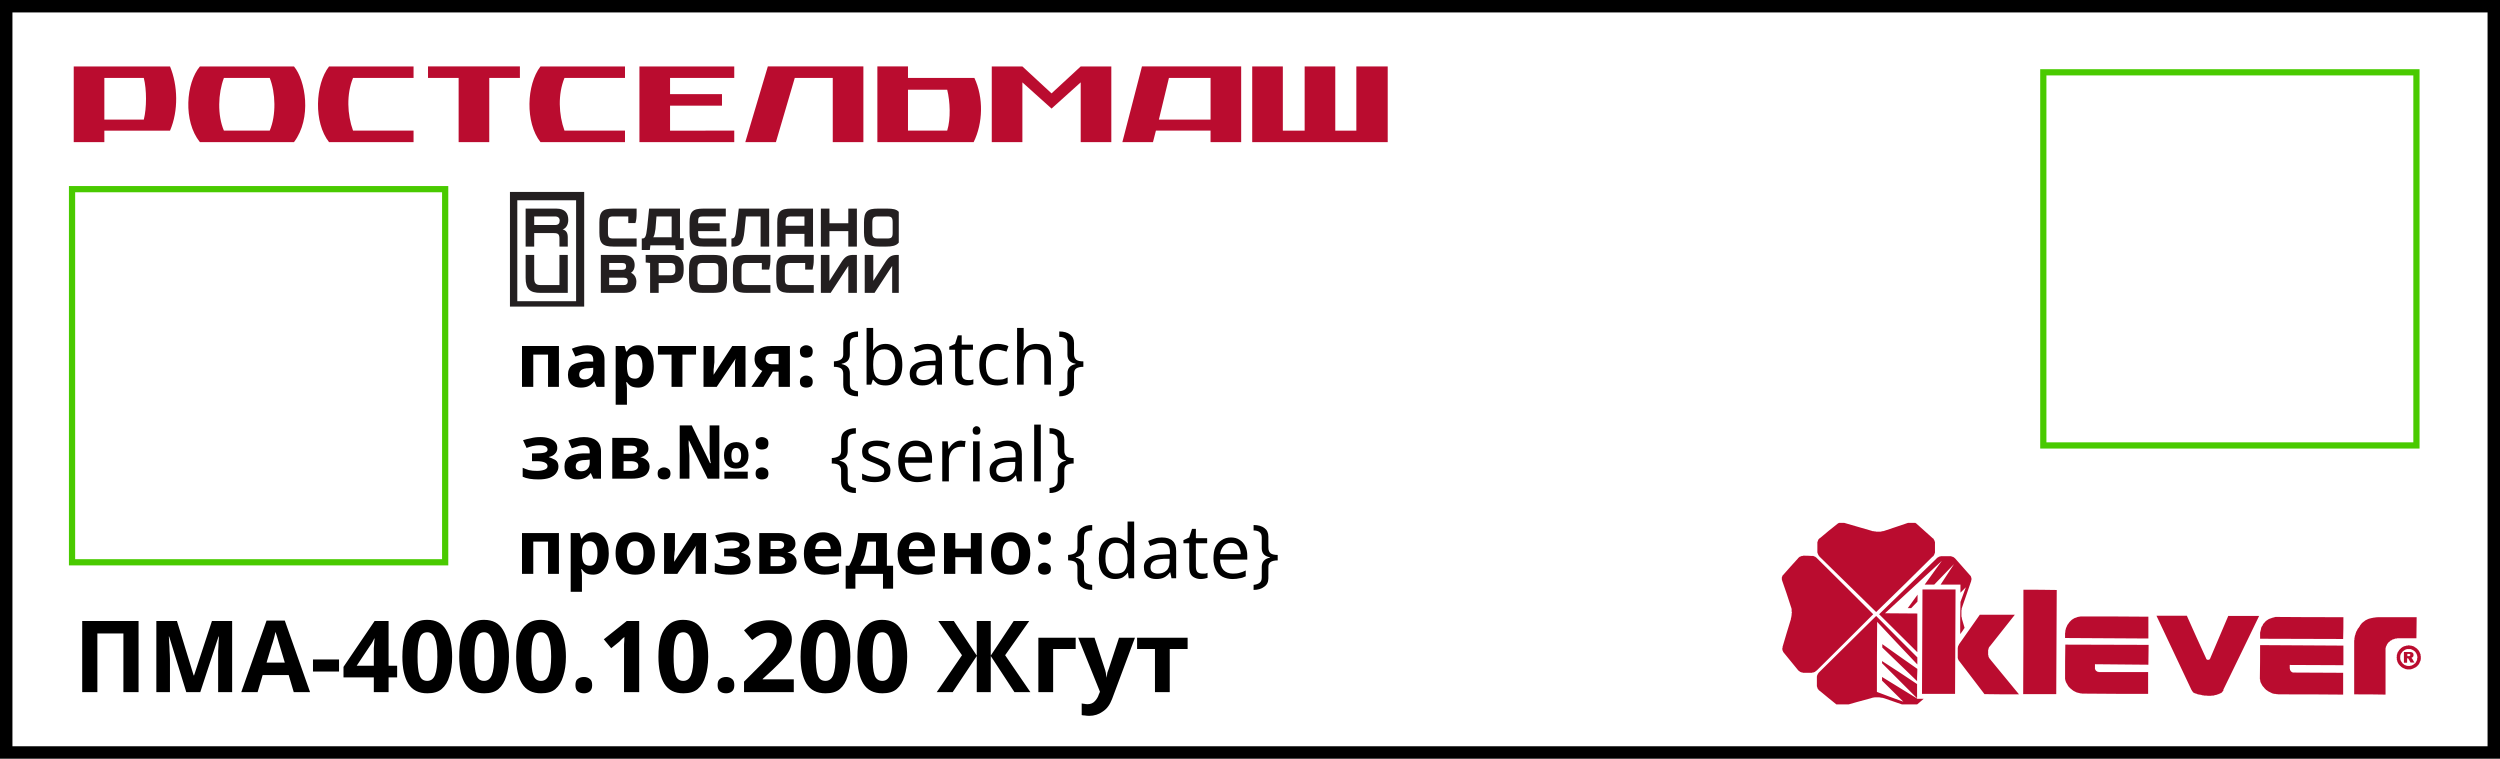
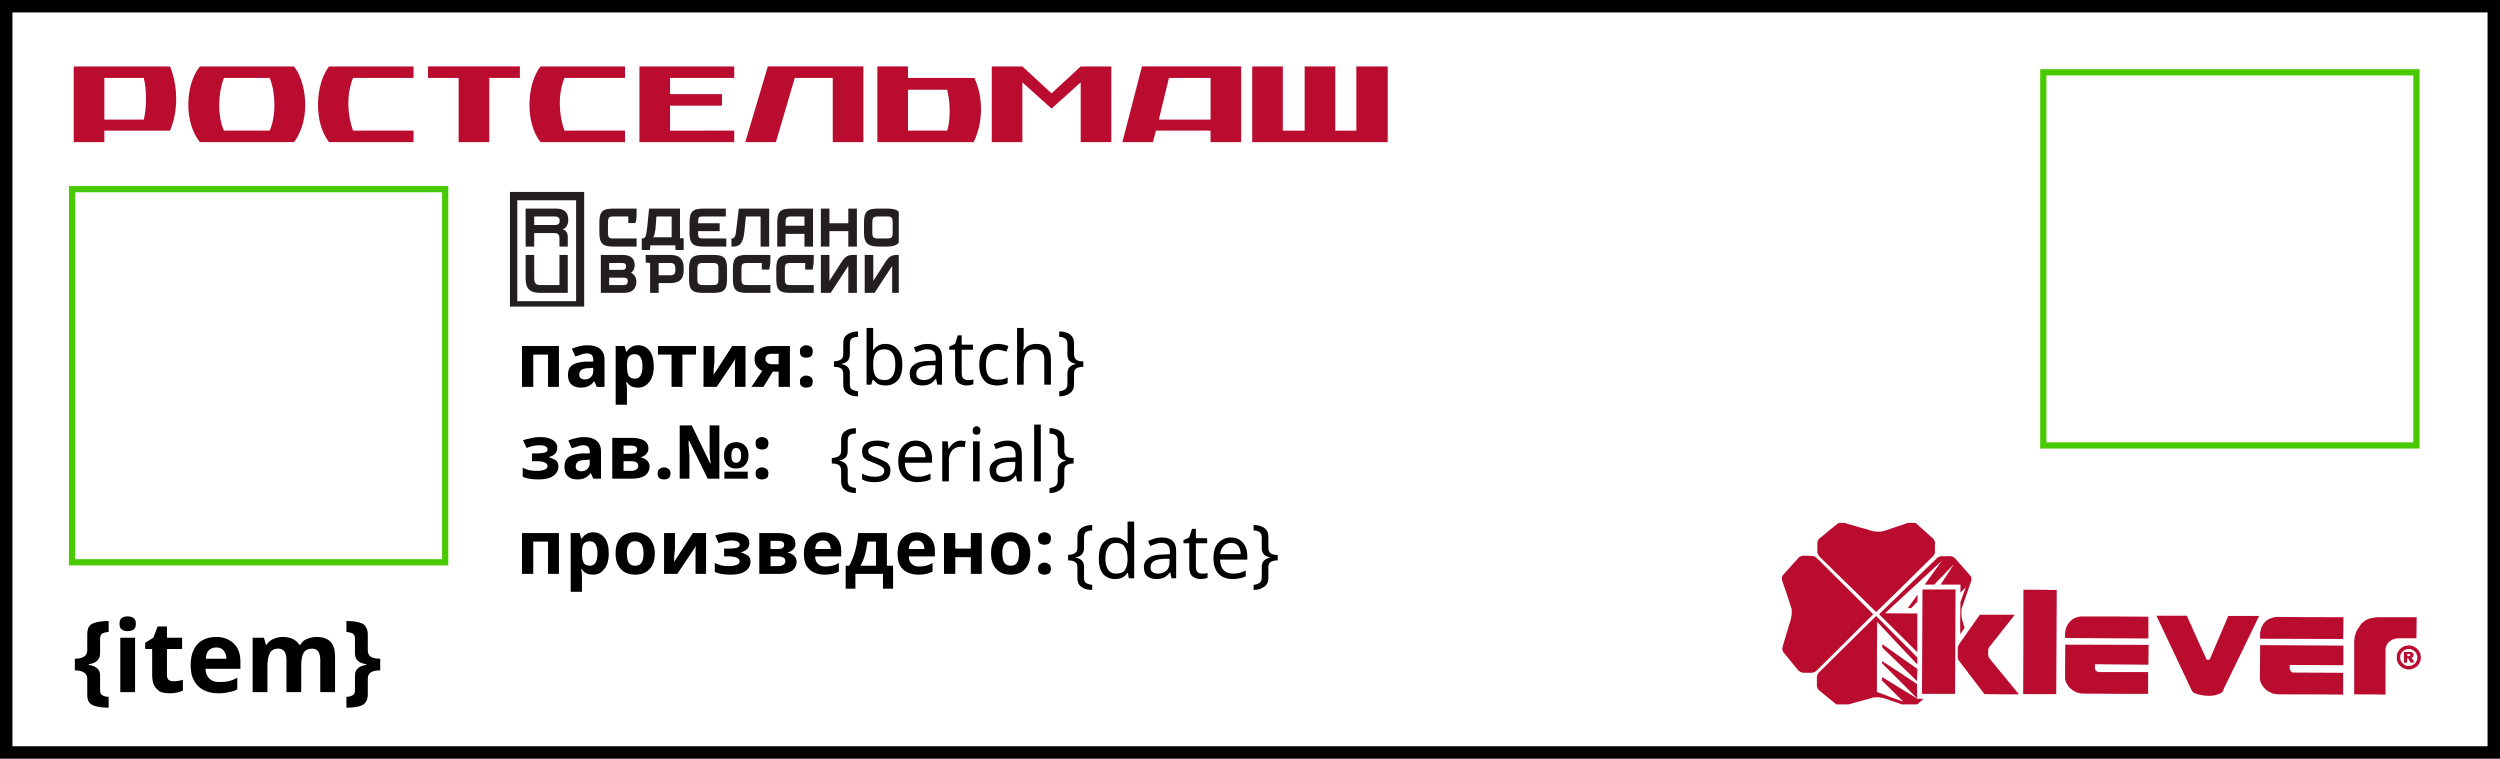
<svg xmlns="http://www.w3.org/2000/svg" width="100.5mm" height="30.5mm" viewBox="0 0 100.5 30.5" version="1.1" id="svg1">
  <defs id="defs1">
    <clipPath id="clip_path_1" clipPathUnits="userSpaceOnUse">
      <path d="m 6932,5556 h 2619 v 741 H 6932 Z" id="path15" />
    </clipPath>
    <clipPath id="clip_path_2" clipPathUnits="userSpaceOnUse">
      <path d="m 238,3704 h 2620 v 767 H 238 Z" id="path29" />
    </clipPath>
    <clipPath id="clip_path_3" clipPathUnits="userSpaceOnUse">
      <path d="m 3043,6720 h 1587 v 477 H 3043 Z" id="path45" />
    </clipPath>
    <clipPath id="clip_path_4" clipPathUnits="userSpaceOnUse">
      <path d="m 5450,2805 h 1588 v 476 H 5450 Z" id="path69" />
    </clipPath>
    <clipPath id="clip_path_3-4" clipPathUnits="userSpaceOnUse">
      <path d="m 3043,6720 h 1587 v 477 H 3043 Z" id="path45-8" />
    </clipPath>
  </defs>
  <g id="layer1" transform="translate(0.25,0.25)">
    <text class="SVGTextShape" id="text4" style="font-size:4px;stroke-width:0.01" x="-0.163" y="-68.172">
      <tspan class="TextParagraph" id="tspan4" style="font-style:normal;font-variant:normal;font-weight:bold;font-stretch:normal;font-size:4px;font-family:'TT Firs Neue Trl';-inkscape-font-specification:'TT Firs Neue Trl Bold';stroke-width:0.01">
-         <tspan class="TextPosition" x="2.694" y="27.573" id="tspan3" style="font-style:normal;font-variant:normal;font-weight:bold;font-stretch:normal;font-size:4px;font-family:'TT Firs Neue Trl';-inkscape-font-specification:'TT Firs Neue Trl Bold';white-space:pre;stroke-width:0.01">ПМА-4000.10.200 Жгут</tspan>
+         <tspan class="TextPosition" x="2.694" y="27.573" id="tspan3" style="font-style:normal;font-variant:normal;font-weight:bold;font-stretch:normal;font-size:4px;font-family:'TT Firs Neue Trl';-inkscape-font-specification:'TT Firs Neue Trl Bold';white-space:pre;stroke-width:0.01" template-id="manufacturing_order.operation.item1">{item}</tspan>
      </tspan>
    </text>
    <path fill="#ba0c2f" stroke="none" d="m 38.92,2.883 h -2.669 v -0.463 h -1.231 v 3.043 h 3.871 c 0.374,-0.758 0.404,-1.783 0.029,-2.581 z m -1.093,2.118 h -1.576 v -1.645 h 1.576 c 0.118,0.473 0.148,1.172 0,1.645 z" id="path4" style="stroke-width:0.01" />
    <path fill="#ba0c2f" stroke="none" d="m 45.657,2.42 -0.788,3.043 h 1.231 l 0.118,-0.463 h 2.196 v 0.463 h 1.231 v -3.043 z m 2.758,2.137 h -2.078 l 0.404,-1.674 h 1.674 z" id="path5" style="stroke-width:0.01" />
    <path fill="#ba0c2f" stroke="none" d="m 55.536,5.464 h -5.447 v -3.043 h 1.231 v 2.581 h 0.877 v -2.581 h 1.231 v 2.581 h 0.847 v -2.581 h 1.261 z" id="path6" style="stroke-width:0.01" />
    <path fill="#ba0c2f" stroke="none" d="m 7.786,5.464 c -0.68,-0.847 -0.561,-2.374 0,-3.043 h 3.782 c 0.463,0.552 0.729,2.078 0,3.043 z m 2.807,-0.463 c 0.266,-0.621 0.236,-1.527 0,-2.118 H 8.751 c -0.236,0.621 -0.266,1.497 0,2.118 z" id="path7" style="stroke-width:0.01" />
    <path fill="#ba0c2f" stroke="none" d="m 42.022,3.504 -1.172,-1.083 h -1.231 v 3.043 h 1.231 v -2.403 l 1.172,1.054 1.172,-1.054 v 2.403 h 1.231 v -3.043 h -1.231 z" id="path8" style="stroke-width:0.01" />
    <path fill="#ba0c2f" stroke="none" d="m 30.617,2.42 h 3.841 v 3.043 h -1.231 v -2.581 h -1.527 l -0.758,2.581 h -1.231 z" id="path9" style="stroke-width:0.01" />
    <path fill="#ba0c2f" stroke="none" d="m 3.945,5.464 h -1.231 v -3.043 h 3.871 c 0.315,0.758 0.345,1.783 0,2.581 h -2.64 z m 0,-0.906 h 1.586 c 0.118,-0.473 0.118,-1.202 0,-1.674 h -1.586 z" id="path10" style="stroke-width:0.01" />
    <path fill="#ba0c2f" stroke="none" d="m 19.418,5.464 h -1.231 v -2.581 h -1.231 v -0.463 h 3.694 v 0.463 h -1.231 z" id="path11" style="stroke-width:0.01" />
    <path fill="#ba0c2f" stroke="none" d="m 13.942,2.883 c -0.266,0.65 -0.236,1.468 0,2.118 h 2.433 v 0.463 h -3.398 c -0.621,-0.788 -0.561,-2.315 0,-3.043 h 3.398 v 0.463 z" id="path12" style="stroke-width:0.01" />
    <path fill="#ba0c2f" stroke="none" d="m 22.442,2.883 c -0.266,0.65 -0.236,1.468 0,2.118 h 2.433 v 0.463 h -3.398 c -0.62,-0.788 -0.561,-2.315 0,-3.043 h 3.398 v 0.463 z" id="path13" style="stroke-width:0.01" />
    <path fill="#ba0c2f" stroke="none" d="m 29.267,5.001 v 0.463 h -3.812 v -3.043 h 3.812 v 0.463 h -2.581 v 0.65 h 2.088 v 0.463 h -2.088 v 1.005 z" id="path14" style="stroke-width:0.01" />
    <g clip-path="url(#clip_path_1)" id="g17" transform="matrix(0.00984936,0,0,0.00984936,3.025325,-33.95429)">
      <path fill="#ba0c2f" stroke="none" d="m 9493,6109 h 1 v 0 0 0 h 1 v 0 0 0 0 0 0 h 1 v 0 0 0 0 1 h 1 v 0 0 0 0 l 1,1 v 0 1 l 1,1 c 2,4 5,9 7,13 5,0 11,0 16,0 -3,-4 -5,-8 -7,-12 v -1 0 h -1 l -1,-2 -1,-1 v -1 0 0 h -1 v 0 0 0 -1 h -1 v 0 h -1 l -1,-1 h 1 1 v 0 h 1 v -1 h 1 v 0 l 1,-1 h 1 v -1 h 1 v -1 h 1 v -1 h 1 v -1 0 0 -1 h 1 v 0 -1 -1 -1 -1 -1 -1 -1 0 -1 0 -1 0 l -1,-1 v 0 0 -1 0 -1 h -1 v 0 -1 0 h -1 v -1 0 h -1 v 0 -1 h -1 v 0 0 h -1 v -1 0 h -1 -1 -1 -1 l -1,-1 h -2 -3 c -8,0 -16,0 -23,0 0,15 0,30 0,44 4,0 9,0 13,0 0,-6 0,-12 0,-18 z m -262,-79 c 1,-30 1,-59 1,-89 -92,0 -185,0 -277,-1 -4,1 -8,2 -11,3 -2,0 -4,1 -6,2 l -3,1 -3,1 -3,1 -2,1 -3,2 -3,2 -2,1 -3,3 -3,2 -2,3 -4,4 -3,4 -2,5 -3,4 -2,4 -1,4 -1,5 -1,4 -1,4 -1,4 v 4 4 c 0,6 0,12 0,17 113,0 226,1 340,1 z m -795,-3 c 0,-29 0,-59 0,-88 -92,-1 -184,-1 -276,-1 -4,1 -8,1 -12,2 -2,1 -4,1 -5,2 l -3,1 -3,1 -3,1 -3,2 -2,1 -3,2 -3,2 -2,2 -3,3 -2,2 c -2,2 -3,3 -4,5 l -3,4 -3,4 -2,4 -2,5 -2,4 -1,4 -1,4 -1,4 v 5 l -1,4 v 4 c 0,5 0,11 0,16 114,1 227,1 340,2 z m -1099,-98 c 52,52 104,103 156,155 v -3 -27 -13 -14 -40 -13 -26 -14 -8 l -132,-1 c 77,-71 155,-143 232,-214 l -70,97 h 39 l 81,-84 -55,84 h 19 8 9 16 9 l 30,-48 -48,48 h 9 29 v 34 -1 l 22,-22 -22,60 v -11 14 l -1,53 v 13 27 13 22 0 l 6,-8 5,-7 5,-8 2,-2 -10,-34 -1,-3 v -3 l -1,-4 -1,-3 v -3 -4 -3 -3 -2 -3 -4 -3 l 1,-3 v -4 l 1,-3 1,-3 1,-3 c 12,-35 24,-70 36,-104 v -2 -1 l 1,-2 v -1 -2 -1 -2 l -1,-1 v -2 -1 l -1,-2 v -1 l -1,-1 -1,-2 -1,-1 -1,-1 c -20,-23 -40,-45 -60,-68 l -1,-1 -1,-1 -1,-1 -2,-1 -1,-1 -1,-1 -2,-1 h -1 l -2,-1 h -1 l -2,-1 h -1 l -2,-1 h -1 -2 -2 c -10,0 -20,0 -31,0 h -1 -2 -2 l -1,1 h -2 -1 l -2,1 h -1 l -2,1 -1,1 -2,1 -1,1 h -1 l -2,1 -1,2 -1,1 c -78,75 -156,151 -234,227 z m 156,-48 1,-13 v -27 8 l -40,55 c 5,0 9,0 14,0 l 25,-26 z m 0,393 2,1 -1,-1 z m -204,-349 c -76,-72 -152,-144 -228,-216 46,65 92,130 138,194 -5,0 -9,0 -14,0 -58,-60 -116,-120 -174,-181 40,61 79,122 119,182 -3,0 -6,0 -9,0 -49,-49 -97,-97 -146,-146 30,48 59,97 89,145 -5,0 -10,0 -15,0 -29,-29 -57,-57 -86,-86 13,36 26,72 39,107 96,1 191,1 287,1 z m 40,-29 c 72,-75 145,-149 217,-224 -65,46 -130,92 -195,137 0,-4 0,-9 0,-14 60,-57 121,-115 182,-173 -61,40 -122,79 -183,119 0,-3 0,-6 0,-9 49,-49 98,-97 147,-145 -49,29 -97,59 -146,88 0,-5 0,-10 0,-15 29,-28 58,-57 87,-85 -36,13 -72,26 -108,39 -1,94 -1,188 -1,282 z m -246,262 c 77,-76 154,-153 230,-229 -76,-76 -153,-153 -230,-229 l -1,-1 -1,-1 -1,-1 -2,-1 -1,-1 -1,-1 h -2 l -1,-1 -2,-1 h -1 l -2,-1 h -1 -2 -2 -1 -2 c -10,-1 -20,-1 -31,-1 h -2 l -1,1 h -2 -1 -2 l -1,1 h -2 l -1,1 -2,1 h -1 l -2,1 -1,1 -1,1 -1,1 -2,1 -1,2 c -20,22 -40,44 -60,67 l -1,1 -1,1 -1,1 -1,2 v 1 l -1,2 v 1 l -1,1 v 2 1 2 2 1 2 l 1,1 v 2 c 12,34 24,69 35,104 l 1,3 1,3 1,3 1,4 v 3 3 4 l 1,3 v 2 l -1,3 v 3 4 l -1,3 v 3 l -1,4 -1,3 v 3 c -12,38 -23,76 -34,113 v 2 2 l -1,1 v 2 1 2 1 l 1,2 v 1 2 l 1,1 1,2 v 1 l 1,1 1,2 1,1 c 19,24 39,47 58,71 l 1,1 1,1 1,1 2,1 1,1 1,1 2,1 1,1 h 2 l 1,1 h 2 l 1,1 h 2 1 l 2,1 h 2 c 10,0 20,0 31,0 h 1 2 l 1,-1 h 2 2 l 1,-1 h 2 l 1,-1 h 2 l 1,-1 1,-1 2,-1 1,-1 1,-1 2,-1 z m 11,-464 c 77,75 154,151 231,226 77,-75 154,-150 230,-226 l 2,-1 1,-1 1,-1 1,-1 v -2 l 1,-1 1,-2 1,-1 v -2 l 1,-1 v -2 l 1,-1 v -2 -1 -2 -2 c 0,-10 0,-20 0,-30 v -2 -2 -1 -2 l -1,-1 v -2 l -1,-1 v -2 l -1,-1 -1,-2 -1,-1 v -1 l -1,-2 -1,-1 -2,-1 -1,-1 c -22,-20 -45,-40 -67,-60 l -2,-1 -1,-1 -1,-1 -1,-1 h -2 l -1,-1 h -2 -1 l -2,-1 h -1 -2 -1 -2 -1 l -2,1 h -2 c -34,12 -69,23 -104,35 l -3,1 -4,1 h -3 l -3,1 -4,1 h -3 -4 -3 -1 -4 -3 l -3,-1 h -4 l -3,-1 h -4 l -3,-1 -3,-1 c -38,-11 -76,-22 -114,-33 h -2 l -1,-1 h -2 -1 -2 -2 -1 l -2,1 h -1 -2 l -1,1 -2,1 h -1 l -1,1 -2,1 -1,1 c -24,19 -48,38 -71,58 l -2,1 -1,1 -1,1 -1,1 -1,1 -1,2 -1,1 v 2 l -1,1 v 1 l -1,2 v 1 l -1,2 v 2 1 2 c 0,10 0,20 0,31 v 1 2 1 2 l 1,2 v 1 l 1,2 v 1 l 1,2 1,1 v 1 l 1,2 1,1 1,1 1,2 z m 231,242 c -77,76 -155,153 -232,229 l -1,1 -1,1 -1,1 -1,2 -1,1 -1,1 -1,2 v 1 l -1,2 -1,1 v 2 1 l -1,2 v 2 1 2 c 0,10 0,20 0,31 v 1 2 1 l 1,2 v 1 l 1,2 v 1 l 1,2 v 1 l 1,2 1,1 1,1 1,1 1,2 1,1 2,1 c 23,19 47,39 71,58 l 1,1 1,1 2,1 h 1 l 1,1 2,1 h 1 2 l 1,1 h 2 2 1 2 1 l 2,-1 h 1 c 38,-11 77,-22 115,-32 l 3,-1 3,-1 4,-1 h 3 l 3,-1 h 4 3 4 1 3 4 l 3,1 h 3 l 4,1 h 3 l 3,1 4,1 c 34,12 69,24 104,36 h 2 l 1,1 h 2 1 2 1 2 1 l 2,-1 h 1 l 2,-1 h 1 l 2,-1 1,-1 1,-1 1,-1 c 12,-10 23,-19 34,-29 h -27 v -1 l -143,-88 c 0,5 0,10 0,15 29,29 58,57 87,86 -36,-13 -72,-26 -108,-40 0,-95 0,-190 1,-286 54,58 109,116 164,174 v 0 -29 c -56,-56 -112,-112 -168,-169 z m 167,336 v -32 -13 -13 c -47,-32 -95,-63 -143,-94 0,3 0,6 0,9 z m 0,-58 v -14 -13 l 1,-27 v -13 5 c -48,-34 -96,-67 -143,-101 0,5 0,9 0,14 l 142,137 z m 2010,-114 h -2 -1 v 0 h -1 c -2,0 -3,0 -5,0 0,-3 0,-6 0,-9 2,0 4,0 6,0 h 1 v 0 h 1 v 0 h 1 v 1 0 0 h 1 v 0 0 0 0 0 h 1 v 1 0 0 0 0 0 h 1 v 1 0 0 0 0 0 1 0 0 0 0 1 0 0 0 0 0 1 0 0 h -1 v 0 0 1 0 0 0 0 0 0 h -1 v 1 0 0 0 0 h -1 v 0 0 0 z m 46,8 v -2 -3 -2 l -1,-3 v -2 -3 l -1,-2 -1,-2 -1,-3 -1,-2 -1,-2 -1,-2 -1,-2 -2,-2 -1,-2 -2,-1 -1,-2 -2,-2 -2,-1 -2,-2 -2,-1 -2,-1 -2,-2 -2,-1 -2,-1 -2,-1 h -2 l -3,-1 -2,-1 h -3 -2 l -3,-1 h -2 -3 l -2,1 h -3 -2 l -2,1 -3,1 h -2 l -2,1 -3,1 -2,1 -2,1 -2,2 -2,1 -2,1 -1,2 -2,2 -2,1 -1,2 -2,2 -1,2 -1,2 -2,2 -1,2 -1,2 -1,2 v 3 l -1,2 -1,2 v 3 2 3 l -1,2 1,3 v 2 3 2 l 1,2 1,3 v 2 l 1,2 1,2 1,3 2,2 1,2 1,2 2,1 1,2 2,2 2,1 1,2 2,1 2,2 2,1 2,1 2,1 2,1 3,1 2,1 2,1 h 3 l 2,1 h 3 2 3 2 3 2 l 3,-1 h 2 l 2,-1 3,-1 2,-1 2,-1 2,-1 2,-1 2,-1 2,-1 2,-2 2,-1 2,-2 1,-2 2,-1 1,-2 2,-2 1,-2 1,-2 1,-2 1,-3 1,-2 1,-2 1,-2 v -3 l 1,-2 v -3 z m -14,-3 v 2 l -1,2 v 2 1 2 l -1,2 v 1 l -1,2 -1,2 -1,1 v 1 l -1,2 -1,1 -1,2 -1,1 -2,1 -1,1 -1,1 -1,1 -2,1 -1,1 -2,1 -1,1 h -2 l -1,1 -2,1 h -2 -1 l -2,1 h -2 -2 -1 -2 -2 -2 l -1,-1 h -2 -2 l -1,-1 -2,-1 h -2 l -1,-1 -2,-1 -1,-1 -1,-1 -2,-1 -1,-1 -1,-1 -1,-1 -1,-2 -1,-1 -1,-1 -1,-2 -1,-1 -1,-2 -1,-1 v -2 l -1,-1 v -2 l -1,-2 v -1 -2 -2 -2 -1 -2 -2 -2 l 1,-1 v -2 l 1,-2 v -1 l 1,-2 1,-1 1,-2 1,-1 1,-1 1,-2 1,-1 1,-1 1,-1 1,-1 2,-1 1,-1 2,-1 1,-1 2,-1 1,-1 h 2 l 1,-1 h 2 l 2,-1 h 1 2 2 2 2 1 2 2 l 2,1 h 1 l 2,1 1,1 h 2 l 1,1 2,1 1,1 2,1 1,1 1,1 2,1 1,1 1,2 1,1 1,1 1,2 1,1 v 2 l 1,1 1,2 v 1 l 1,2 v 2 1 l 1,2 v 2 z m -258,151 c 43,0 85,0 128,1 0,-62 0,-123 0,-184 v -3 -2 l 1,-2 v -3 l 1,-2 1,-2 1,-2 1,-2 1,-3 1,-1 1,-2 2,-2 1,-2 2,-2 2,-1 2,-2 1,-1 2,-2 2,-1 3,-1 2,-2 2,-1 2,-1 h 3 l 2,-1 2,-1 3,-1 h 2 3 l 2,-1 h 3 2 c 24,0 49,0 73,0 0,-28 1,-57 1,-86 -52,0 -104,0 -156,0 -6,0 -13,1 -19,2 -2,0 -3,0 -5,1 -2,0 -3,0 -5,1 -1,0 -3,0 -4,1 -2,0 -3,1 -5,1 -2,1 -3,1 -5,2 -1,1 -3,1 -4,2 l -2,1 -3,1 -2,2 -2,1 -2,2 -2,1 -2,2 -3,2 -2,2 -2,2 -2,3 -2,2 c -1,2 -3,4 -4,7 -2,2 -3,4 -4,6 -2,1 -3,3 -4,5 -1,2 -2,4 -3,6 -1,2 -2,4 -3,5 0,2 -1,4 -2,6 0,1 -1,3 -1,5 -1,1 -1,3 -2,5 0,1 -1,3 -1,5 0,1 0,3 -1,4 0,2 0,4 0,5 0,2 0,3 -1,5 0,3 0,6 0,9 0,3 0,6 0,9 0,67 0,135 0,202 z m -263,-120 c 73,0 146,1 219,1 0,-27 0,-54 0,-80 -113,-1 -227,-1 -340,-2 0,46 0,92 -1,138 v 1 h 1 v 2 2 l 1,3 v 3 l 1,3 2,3 1,3 2,3 2,4 3,4 3,3 3,4 3,3 4,4 c 2,1 3,2 5,3 l 2,2 2,1 2,1 2,1 4,2 4,2 4,2 4,1 4,1 h 4 l 4,1 h 3 c 2,0 4,1 6,1 3,0 6,0 9,0 85,0 170,0 255,1 0,-30 0,-60 0,-89 -67,0 -134,-1 -201,-1 h -1 -1 v 0 h -1 -1 l -1,-1 h -1 -1 v 0 l -1,-1 h -1 v -1 h -1 l -1,-1 v 0 l -1,-1 v 0 l -1,-1 v -1 h -1 v -1 l -1,-1 v 0 -1 l -1,-1 v -1 0 -1 -1 -1 l -1,-1 v -1 c 0,-4 0,-9 0,-14 z m -271,101 c 49,-100 97,-200 146,-301 -42,0 -84,0 -126,0 -25,58 -49,116 -74,174 v 0 0 1 h -1 v 0 1 0 0 0 l -1,1 v 0 0 0 h -1 v 1 0 0 h -1 v 0 0 h -1 v 1 h -1 v 0 h -1 v 0 h -1 -1 v 0 h -1 -1 v 0 h -1 v -1 0 h -1 v 0 0 0 l -1,-1 v 0 0 0 h -1 v 0 -1 0 0 l -1,-1 v 0 0 -1 0 0 c -27,-58 -53,-117 -79,-175 -41,0 -83,0 -124,0 48,101 95,202 143,303 l 1,1 1,2 v 1 l 1,1 1,1 1,1 1,1 v 1 l 1,1 1,1 h 1 l 2,1 1,1 h 1 l 1,1 h 1 c 4,1 8,2 11,4 4,1 8,1 13,2 2,1 4,1 6,2 2,0 5,0 7,1 3,0 5,0 8,0 2,0 5,1 8,1 2,0 5,0 8,0 2,0 5,0 7,-1 2,0 5,0 7,0 2,-1 4,-1 6,-2 2,0 4,-1 6,-1 2,-1 3,-1 5,-2 2,0 4,-1 5,-2 2,0 3,-1 5,-2 h 1 l 1,-1 2,-1 h 1 l 1,-1 1,-1 1,-1 1,-1 v -1 l 1,-1 1,-1 1,-1 1,-1 v -1 z m -524,-104 c 73,1 146,1 218,2 0,-27 1,-54 1,-81 -114,0 -227,-1 -340,-1 -1,46 -1,92 -1,137 v 1 1 2 l 1,2 v 2 l 1,3 1,3 1,3 2,3 2,4 2,3 2,4 3,4 3,3 4,4 4,3 c 2,2 3,3 5,4 l 1,1 3,2 2,1 2,1 4,2 4,2 4,1 4,1 4,1 4,1 h 3 l 4,1 c 2,0 4,0 6,0 3,0 6,0 9,0 84,1 169,1 254,1 0,-30 0,-59 0,-89 -66,0 -133,0 -200,0 h -1 -1 l -1,-1 h -1 -1 v 0 h -1 l -1,-1 h -1 v 0 l -1,-1 h -1 v -1 h -1 l -1,-1 v 0 l -1,-1 v 0 l -1,-1 v -1 h -1 v -1 l -1,-1 v 0 -1 -1 l -1,-1 v -1 0 -1 -1 -1 c 0,-5 0,-10 0,-14 z m -293,122 c 45,0 90,0 135,0 1,-141 1,-283 2,-425 -45,-1 -90,-1 -136,-1 0,142 0,284 -1,426 z m -413,-1 c 45,0 90,0 135,0 1,-142 1,-284 2,-426 -45,0 -90,0 -135,0 -1,142 -1,284 -2,426 z m 255,1 c 47,1 94,1 141,1 -39,-47 -77,-94 -116,-141 l -2,-3 -2,-2 -2,-3 v -1 l -1,-1 -1,-2 v -1 l -1,-2 v -1 -1 -2 l -1,-1 v -2 c 0,-5 0,-10 0,-15 v -1 -2 l 1,-1 v -1 -1 -1 l 1,-1 v -2 -1 l 1,-1 v -1 l 1,-1 v -1 l 1,-1 1,-1 1,-1 c 34,-43 68,-86 102,-129 -48,0 -95,0 -143,0 -28,40 -56,80 -85,121 v 1 l -1,1 v 1 l -1,1 v 1 l -1,1 v 1 l -1,1 v 1 1 2 l -1,1 v 1 1 1 2 c 0,11 0,22 0,32 v 2 1 1 1 1 l 1,2 v 1 1 l 1,1 v 1 l 1,1 v 1 l 1,1 v 1 l 1,1 1,1 c 34,45 69,90 103,135 z" id="path16" />
      <path fill="none" stroke="#000000" stroke-width="6" d="m 3218,2715 h 7116 V 6666 H 3218 Z" id="path17" />
    </g>
    <text class="SVGTextShape" id="text33" style="font-size:0.118px;stroke-width:0.01" x="-8.806" y="-62.895">
      <tspan class="TextParagraph" id="tspan33" style="font-style:normal;font-variant:normal;font-weight:bold;font-stretch:normal;font-size:3px;font-family:Sans;-inkscape-font-specification:'Sans, Bold';font-variant-ligatures:normal;font-variant-caps:normal;font-variant-numeric:normal;font-variant-east-asian:normal;stroke-width:0.01">
        <tspan class="TextPosition" x="20.654" y="18.992" id="tspan32" style="font-style:normal;font-variant:normal;font-weight:bold;font-stretch:normal;font-size:3px;font-family:Sans;-inkscape-font-specification:'Sans, Bold';font-variant-ligatures:normal;font-variant-caps:normal;font-variant-numeric:normal;font-variant-east-asian:normal;white-space:pre;stroke-width:0.01">зав.№:</tspan>
      </tspan>
    </text>
    <text class="SVGTextShape" id="text36" style="font-size:0.118px;stroke-width:0.01" x="-6.99" y="-66.335">
      <tspan class="TextParagraph" id="tspan36" style="font-style:normal;font-variant:normal;font-weight:bold;font-stretch:normal;font-size:3px;font-family:Sans;-inkscape-font-specification:'Sans, Bold';font-variant-ligatures:normal;font-variant-caps:normal;font-variant-numeric:normal;font-variant-east-asian:normal;stroke-width:0.01">
        <tspan class="TextPosition" x="20.5" y="22.822" id="tspan35" style="font-style:normal;font-variant:normal;font-weight:bold;font-stretch:normal;font-size:3px;font-family:Sans;-inkscape-font-specification:'Sans, Bold';font-variant-ligatures:normal;font-variant-caps:normal;font-variant-numeric:normal;font-variant-east-asian:normal;white-space:pre;stroke-width:0.01">произведено:</tspan>
      </tspan>
    </text>
    <text class="SVGTextShape" id="text39" style="font-size:0.118px;stroke-width:0.01" x="-13.095" y="-63.179">
      <tspan class="TextParagraph" id="tspan39" style="font-style:normal;font-variant:normal;font-weight:normal;font-stretch:normal;font-size:3px;font-family:Sans;-inkscape-font-specification:'Sans, Normal';font-variant-ligatures:normal;font-variant-caps:normal;font-variant-numeric:normal;font-variant-east-asian:normal;stroke-width:0.01">
-         <tspan class="TextPosition" x="33.108" y="19.102" id="tspan38" style="font-style:normal;font-variant:normal;font-weight:normal;font-stretch:normal;font-size:3px;font-family:Sans;-inkscape-font-specification:'Sans, Normal';font-variant-ligatures:normal;font-variant-caps:normal;font-variant-numeric:normal;font-variant-east-asian:normal;white-space:pre;stroke-width:0.01">{serial}</tspan>
+         <tspan class="TextPosition" x="33.108" y="19.102" id="tspan38" style="font-style:normal;font-variant:normal;font-weight:normal;font-stretch:normal;font-size:3px;font-family:Sans;-inkscape-font-specification:'Sans, Normal';font-variant-ligatures:normal;font-variant-caps:normal;font-variant-numeric:normal;font-variant-east-asian:normal;white-space:pre;stroke-width:0.01" template-id="serial_number_str1">{serial}</tspan>
      </tspan>
    </text>
    <text class="SVGTextShape" id="text42" style="font-size:0.118px;stroke-width:0.01" x="-8.96" y="-61.308">
      <tspan class="TextParagraph" id="tspan42" style="font-style:normal;font-variant:normal;font-weight:bold;font-stretch:normal;font-size:3px;font-family:Sans;-inkscape-font-specification:'Sans, Bold';font-variant-ligatures:normal;font-variant-caps:normal;font-variant-numeric:normal;font-variant-east-asian:normal;stroke-width:0.01">
        <tspan class="TextPosition" x="20.5" y="15.301" id="tspan41" style="font-style:normal;font-variant:normal;font-weight:bold;font-stretch:normal;font-size:3px;font-family:Sans;-inkscape-font-specification:'Sans, Bold';font-variant-ligatures:normal;font-variant-caps:normal;font-variant-numeric:normal;font-variant-east-asian:normal;white-space:pre;stroke-width:0.01">партия:</tspan>
      </tspan>
    </text>
    <text class="SVGTextShape" id="text45" style="font-size:0.118px;stroke-width:0.01" x="-12.023" y="-61.454">
      <tspan class="TextParagraph" id="tspan45" style="font-style:normal;font-variant:normal;font-weight:normal;font-stretch:normal;font-size:3px;font-family:Sans;-inkscape-font-specification:'Sans, Normal';font-variant-ligatures:normal;font-variant-caps:normal;font-variant-numeric:normal;font-variant-east-asian:normal;stroke-width:0.01">
-         <tspan class="TextPosition" x="33.195" y="15.213" id="tspan44" style="font-style:normal;font-variant:normal;font-weight:normal;font-stretch:normal;font-size:3px;font-family:Sans;-inkscape-font-specification:'Sans, Normal';font-variant-ligatures:normal;font-variant-caps:normal;font-variant-numeric:normal;font-variant-east-asian:normal;white-space:pre;stroke-width:0.01">{batch}</tspan>
+         <tspan class="TextPosition" x="33.195" y="15.213" id="tspan44" style="font-style:normal;font-variant:normal;font-weight:normal;font-stretch:normal;font-size:3px;font-family:Sans;-inkscape-font-specification:'Sans, Normal';font-variant-ligatures:normal;font-variant-caps:normal;font-variant-numeric:normal;font-variant-east-asian:normal;white-space:pre;stroke-width:0.01" template-id="manufacturing_order.batch1">{batch}</tspan>
      </tspan>
    </text>
    <g clip-path="url(#clip_path_3)" id="g46" transform="matrix(0.00984936,0,0,0.00984936,-9.721656,-58.81045)">
      <path fill="#231f20" stroke="none" d="m 3718,7049 c 0,14 -6,20 -20,20 h -48 v -50 h 48 c 14,0 20,7 20,20 z m -121,-63 v 31 l 18,2 v 122 h 35 v -40 h 48 c 40,0 54,-20 54,-51 v -12 c 0,-30 -13,-52 -54,-52 z m 862,0 v 155 h -35 v -110 l -72,110 h -40 v -155 h 35 v 106 l 52,-81 c 14,-20 25,-25 47,-25 z m -899,-189 v 19 c 0,15 -1,28 -5,40 h -29 v -27 h -61 c -18,0 -22,5 -22,25 v 41 c 0,19 4,24 22,24 h 95 v 33 h -95 c -44,0 -57,-13 -57,-57 v -41 c 0,-45 13,-57 57,-57 z m 864,0 h 35 v 155 h -35 v -63 h -77 v 63 h -35 v -155 h 35 v 60 h 77 z m -916,312 h -60 v -30 h 60 c 12,0 16,5 16,14 0,9 -4,16 -16,16 z m -7,-62 h -53 v -28 h 53 c 12,0 16,5 16,14 0,9 -4,14 -16,14 z m 51,-20 c 0,-21 -12,-41 -48,-41 h -90 v 155 h 94 c 34,0 51,-17 51,-46 0,-19 -11,-31 -22,-36 8,-5 15,-15 15,-32 z m 635,-41 h 96 v 20 c 0,15 -2,28 -5,40 h -30 v -27 h -61 c -18,0 -22,5 -22,24 v 41 c 0,20 4,25 22,25 h 96 v 32 h -96 c -44,0 -57,-12 -57,-57 v -41 c 0,-44 13,-57 57,-57 z m -293,98 c 0,20 -4,25 -22,25 h -41 c -18,0 -23,-5 -23,-25 v -41 c 0,-19 5,-24 23,-24 h 41 c 18,0 22,5 22,24 z m -22,-98 h -41 c -44,0 -57,13 -57,57 v 41 c 0,45 13,57 57,57 h 41 c 45,0 57,-12 57,-57 v -41 c 0,-44 -12,-57 -57,-57 z m -231,-157 h 62 v 85 h -75 c 5,-8 7,-20 9,-34 z m 96,-32 h -126 l -8,78 c -4,38 -9,44 -20,44 h -2 v 47 h 33 l 2,-19 h 102 l 1,19 h 33 v -48 h -15 z m 273,189 h 96 v 20 c 0,15 -2,28 -5,40 h -30 v -27 h -61 c -18,0 -22,5 -22,24 v 41 c 0,20 4,25 22,25 h 96 v 32 h -96 c -44,0 -57,-12 -57,-57 v -41 c 0,-44 13,-57 57,-57 z m 595,-91 c 0,19 -4,24 -22,24 h -38 c -18,0 -23,-5 -23,-24 v -41 c 0,-20 5,-25 23,-25 h 38 c 18,0 22,5 22,25 z m -22,-98 h -38 c -44,0 -57,12 -57,57 v 41 c 0,44 17,57 61,57 h 30 c 44,0 61,-13 61,-57 v -41 c 0,-45 -12,-57 -57,-57 z m -807,98 v -41 c 0,-45 13,-57 57,-57 h 91 v 32 h -92 c -18,0 -21,3 -21,23 v 5 h 88 v 32 h -88 v 7 c 0,20 3,23 21,23 h 94 v 33 h -93 c -44,0 -57,-13 -57,-57 z m 415,-66 h 54 v 38 h -77 v -13 c 0,-18 2,-25 23,-25 z m -23,71 h 77 v 52 h 35 v -155 h -89 c -44,0 -57,12 -57,57 v 98 h 34 z m -923,86 h 34 v 155 h -111 c -44,0 -61,-16 -61,-61 v -94 h 35 v 95 c 0,20 7,28 25,28 h 78 z m -172,-223 h 240 v 412 h -240 z m -33,446 h 306 v -480 h -306 z m 907,-290 c 14,0 17,-9 20,-38 l 10,-84 h 124 v 155 h -35 v -123 h -60 l -6,60 c -5,51 -19,65 -53,63 z m 678,67 h 12 v 155 h -34 v -110 l -72,110 h -40 v -155 h 35 v 106 l 52,-81 c 14,-20 25,-25 47,-25 z M 3142,6864 v -35 h 85 c 13,0 19,7 19,17 0,11 -5,18 -19,18 z m 90,-67 h -125 v 155 h 35 v -55 h 80 c 18,0 23,5 23,23 v 32 h 34 v -37 c 0,-19 -6,-29 -21,-33 15,-5 23,-20 23,-39 0,-26 -12,-46 -49,-46 z" id="path46" />
    </g>
    <text class="SVGTextShape" id="text73" style="font-size:0.118px;stroke-width:0.01" x="-14.272" y="-66.131">
      <tspan class="TextParagraph" id="tspan73" style="font-style:normal;font-variant:normal;font-weight:normal;font-stretch:normal;font-size:3px;font-family:Sans;-inkscape-font-specification:'Sans, Normal';font-variant-ligatures:normal;font-variant-caps:normal;font-variant-numeric:normal;font-variant-east-asian:normal;stroke-width:0.01">
-         <tspan class="TextPosition" x="42.608" y="22.996" id="tspan72" style="font-style:normal;font-variant:normal;font-weight:normal;font-stretch:normal;font-size:3px;font-family:Sans;-inkscape-font-specification:'Sans, Normal';font-variant-ligatures:normal;font-variant-caps:normal;font-variant-numeric:normal;font-variant-east-asian:normal;white-space:pre;stroke-width:0.01">{date}</tspan>
+         <tspan class="TextPosition" x="42.608" y="22.996" id="tspan72" style="font-style:normal;font-variant:normal;font-weight:normal;font-stretch:normal;font-size:3px;font-family:Sans;-inkscape-font-specification:'Sans, Normal';font-variant-ligatures:normal;font-variant-caps:normal;font-variant-numeric:normal;font-variant-east-asian:normal;white-space:pre;stroke-width:0.01" template-id="date_formatted1">{date}</tspan>
      </tspan>
    </text>
    <rect style="fill:none;stroke:#000000;stroke-width:0.5;stroke-dasharray:none;stroke-opacity:1" id="rect1" width="100" height="30" x="0" y="0" />
-     <rect style="fill:none;stroke:#49ca00;stroke-width:0.25" id="rect2" width="15" height="15" x="2.646" y="7.354" template-id="QR_Product" />
-     <rect style="fill:none;stroke:#49ca00;stroke-width:0.25" id="rect2-8" width="15" height="15" x="81.891" y="2.657" template-id="QR_Item" />
+     <rect style="fill:none;stroke:#49ca00;stroke-width:0.25" id="rect2" width="15" height="15" x="2.646" y="7.354" template-id="product_qrcode.image2" />
+     <rect style="fill:none;stroke:#49ca00;stroke-width:0.25" id="rect2-8" width="15" height="15" x="81.891" y="2.657" template-id="manufacturing_order.operation.item.qr.image2" />
  </g>
</svg>
